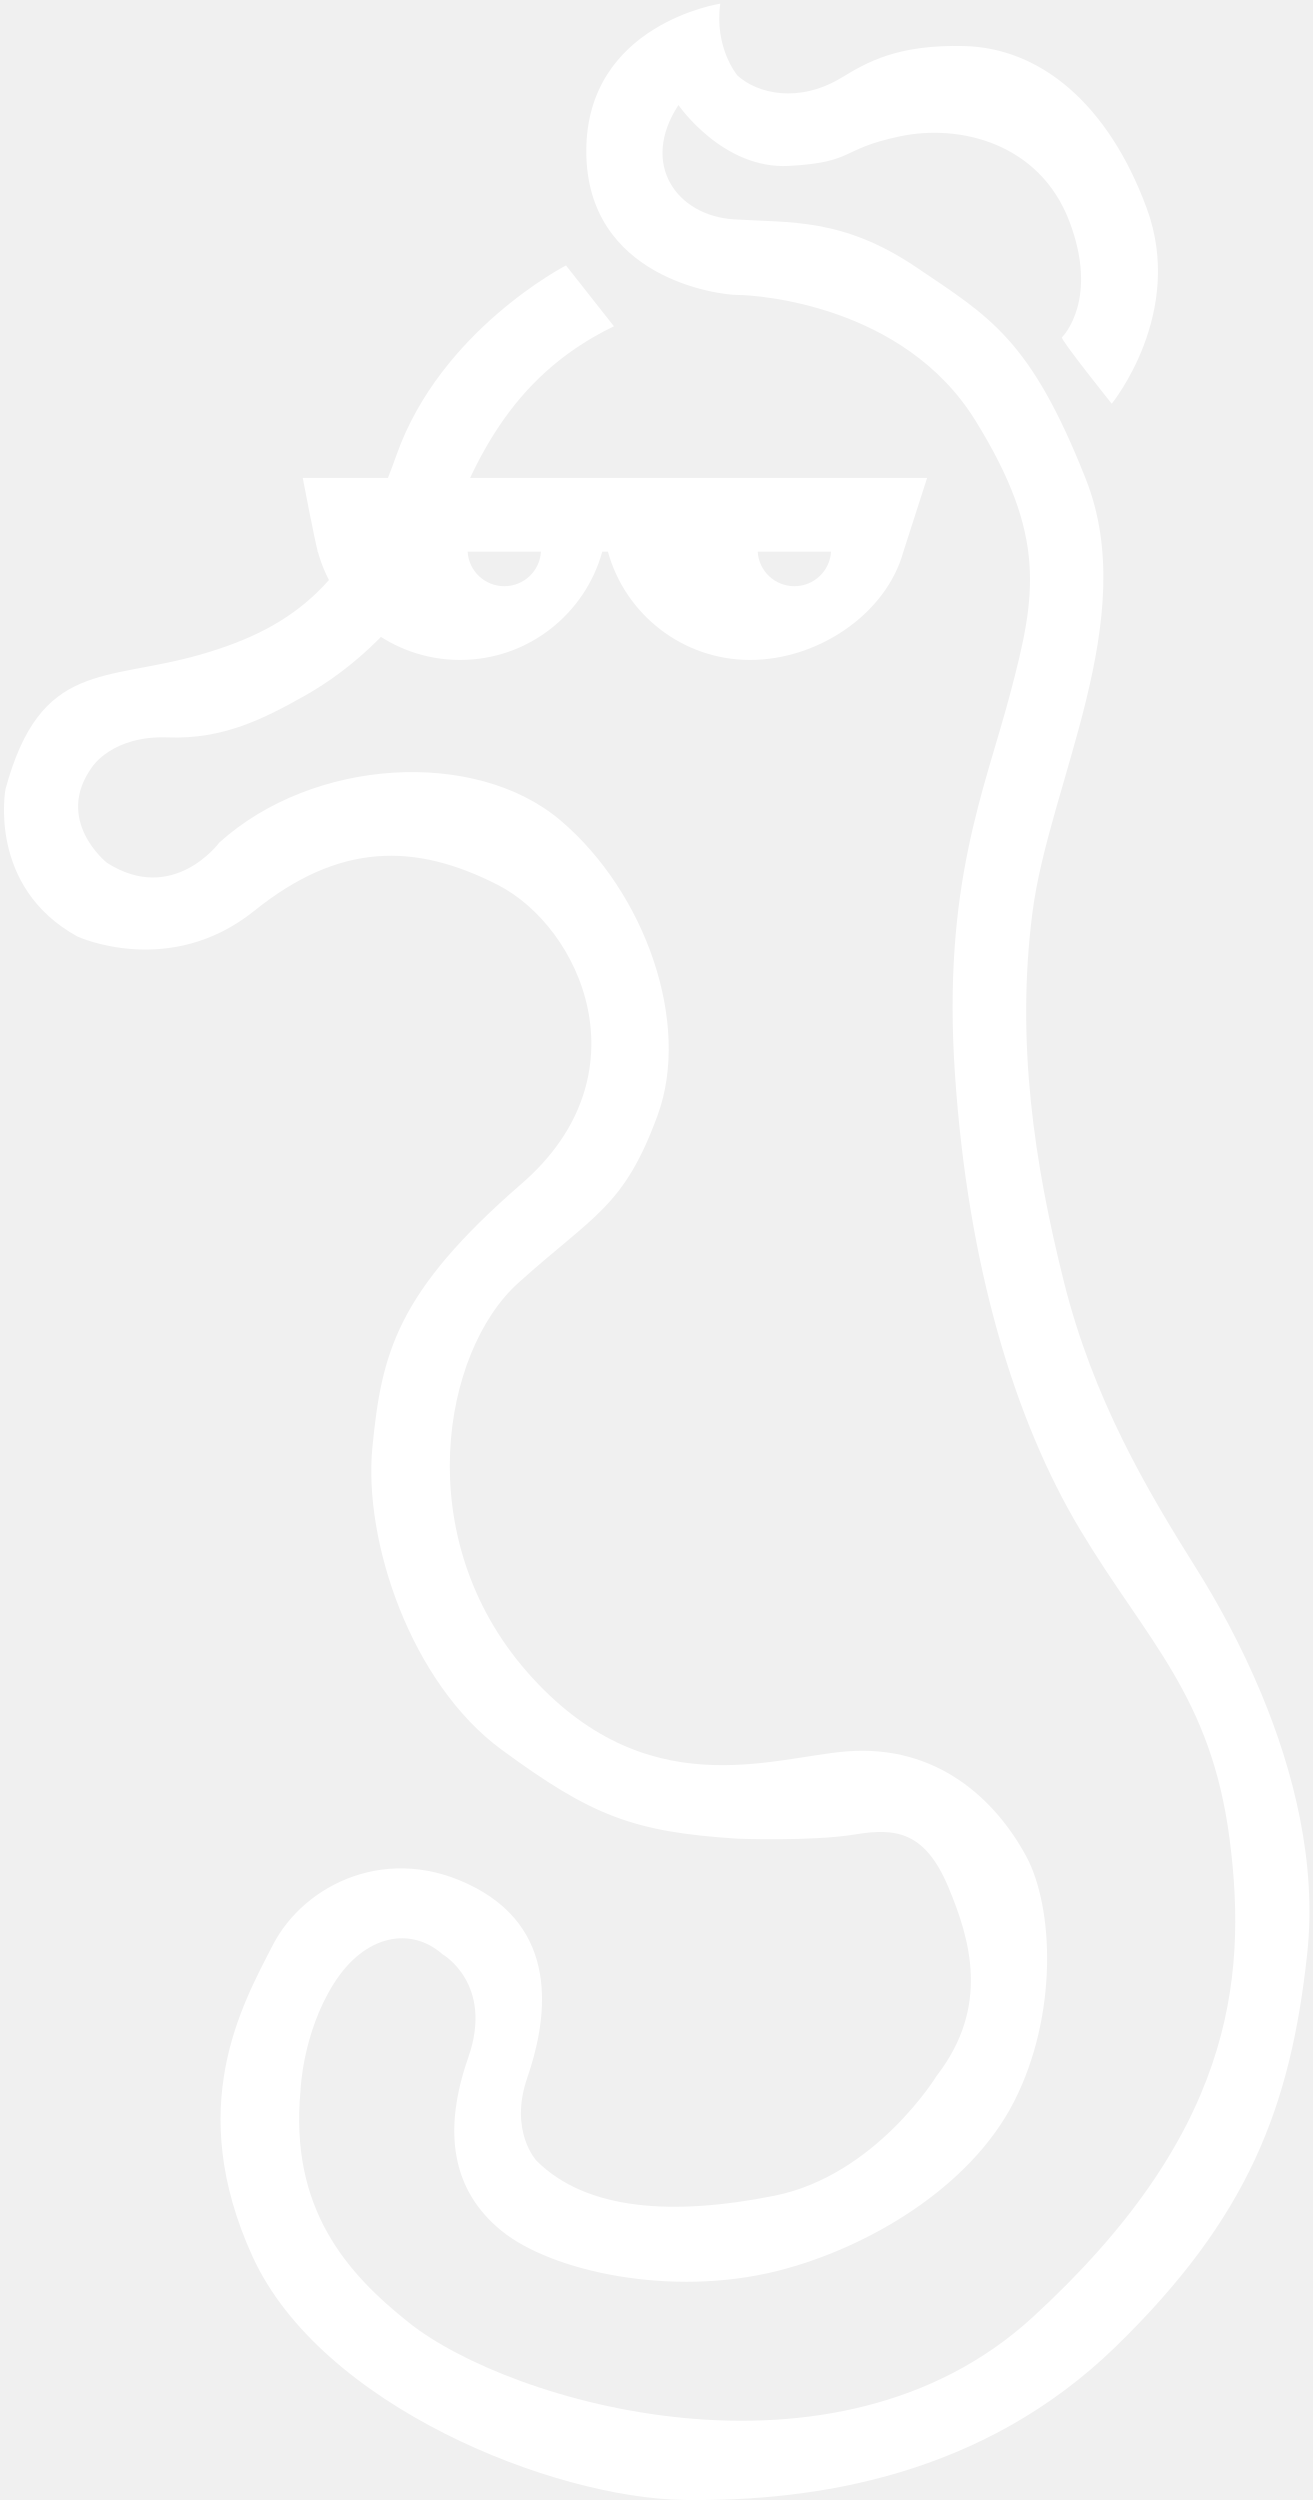
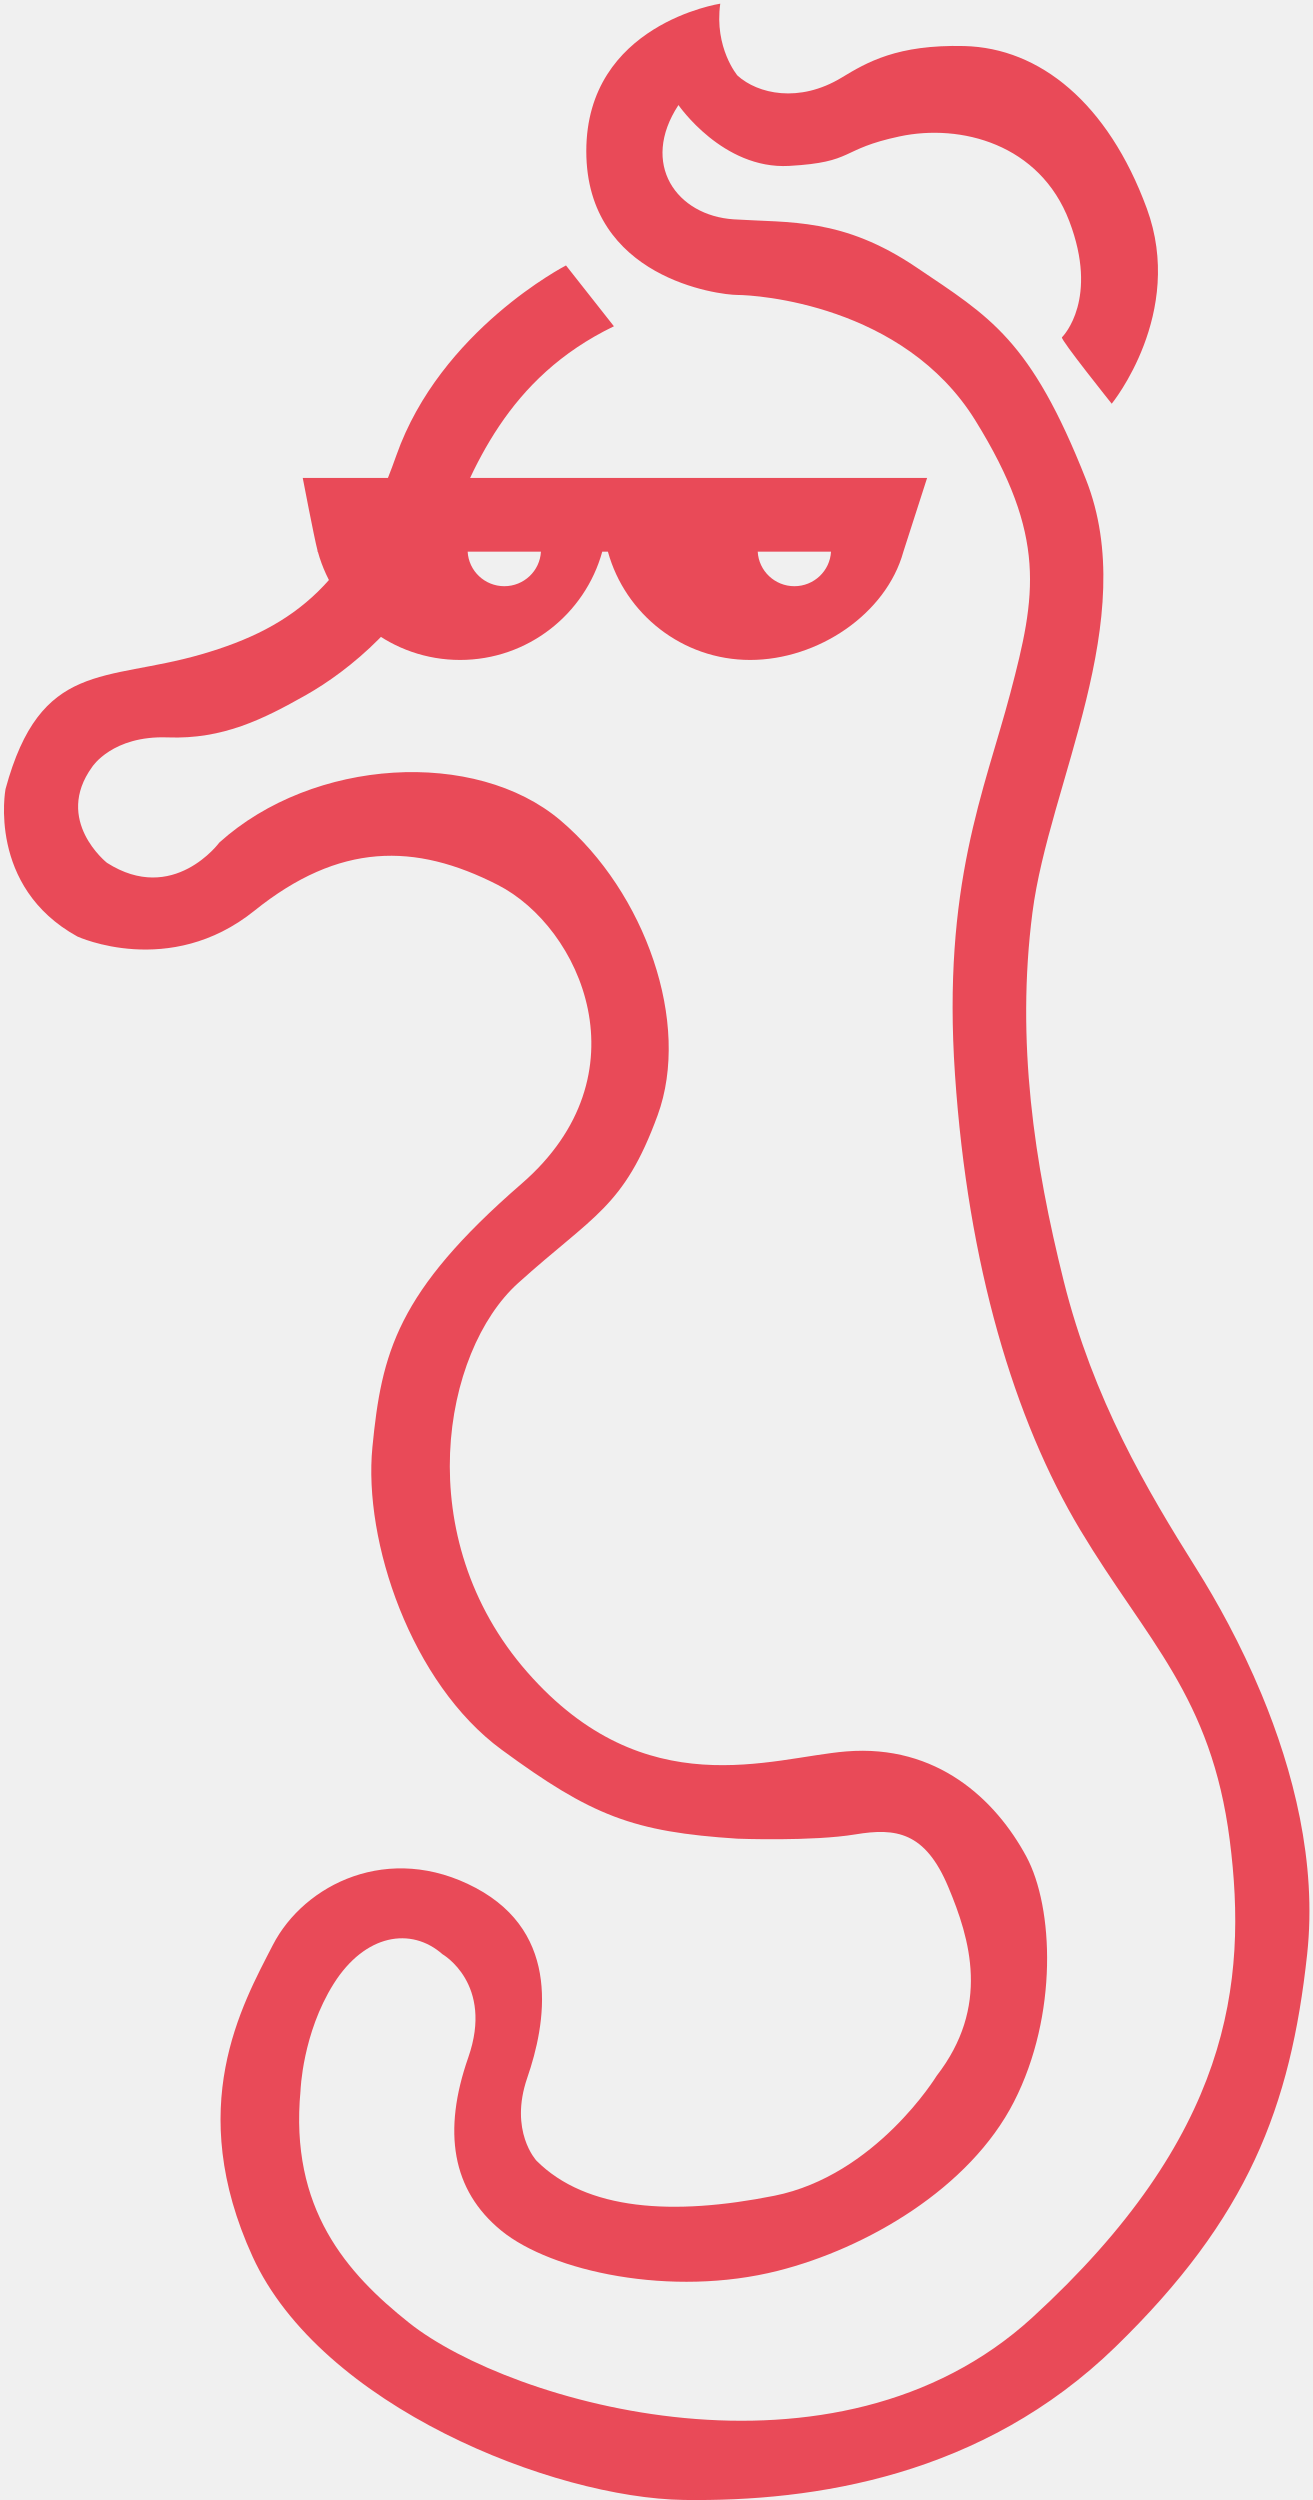
<svg xmlns="http://www.w3.org/2000/svg" width="100%" height="100%" viewBox="0 0 178 339" version="1.1" xml:space="preserve" style="fill-rule:evenodd;clip-rule:evenodd;stroke-linejoin:round;stroke-miterlimit:1.414;">
  <g>
-     <path d="M97.667,0.497c0,0 -18.165,2.753 -18.165,20c0,17.247 17.999,19.499 20.498,19.499c2.499,0 22.497,1.257 32.248,17.003c9.751,15.745 8.251,23.745 4.751,36.995c-3.5,13.25 -9.252,25.998 -7.501,51.749c1.751,25.751 8.007,46.751 17.004,61.751c8.997,15 17.747,22.5 20.247,42c2.5,19.5 -0.001,40.25 -26.75,64.75c-26.75,24.5 -70.797,11.632 -84.501,0.749c-8.497,-6.748 -16.248,-15.499 -14.748,-31.499c0,0 0.251,-7.75 4.5,-14.5c4.249,-6.75 10.504,-7.75 14.751,-4c0,0 6.996,3.998 3.497,13.999c-3.499,10.001 -2.251,17.999 4.5,23.5c6.751,5.501 23.006,9.097 37.504,5.424c12.018,-3.044 25.995,-11.175 31.996,-22.924c6.001,-11.749 5.387,-26.353 1.672,-33.25c-4.141,-7.685 -12.089,-15.25 -24.422,-14.25c-10.163,0.824 -27.252,7.499 -43.25,-10.75c-15.998,-18.249 -11.499,-43.499 -1.249,-52.749c10.25,-9.25 14.341,-10.25 18.921,-22.75c4.579,-12.5 -1.671,-30.25 -13.171,-40c-11.5,-9.75 -33.503,-8.501 -46.252,2.999c0,0 -6.25,8.499 -15.249,2.75c0,0 -7.251,-5.751 -2,-13c0,0 2.734,-4.284 10.251,-4c7.5,0.283 12.998,-2.501 18.749,-5.75c5.751,-3.249 14.506,-10.249 18.503,-20.499c3.998,-10.25 8.746,-22.502 23.247,-29.501l-6.499,-8.249c0,0 -17.002,8.748 -23.001,25.749c-5.999,17.001 -13.501,23.249 -26.5,27c-12.999,3.751 -21.749,0.751 -26.499,18.251c0,0 -2.502,13.248 9.749,19.999c0,0 12.501,5.751 24.001,-3.499c11.5,-9.25 21.75,-9.251 33,-3.501c11.25,5.751 20.248,25.749 3.249,40.5c-16.999,14.751 -19.001,22.999 -20.25,35.75c-1.249,12.751 5.251,32.001 17.501,41.001c12.25,9 17.835,11.166 32.001,12.082c0,0 10.135,0.389 15.998,-0.583c5.504,-0.913 9.449,-0.347 12.584,7.117c2.976,7.087 5.709,16.228 -1.581,25.636c0,0 -8.25,13.498 -22.001,16.248c-13.751,2.75 -25.503,1.998 -32.252,-4.751c0,0 -3.749,-3.999 -1.249,-11.249c2.5,-7.25 4.748,-19.502 -7.001,-25.751c-11.749,-6.249 -23.251,-0.501 -27.5,7.75c-4.249,8.251 -11.997,22.001 -2.748,42.251c9.249,20.25 40.746,32.748 58.498,32.999c17.752,0.251 40.501,-3.249 58.501,-20.749c18,-17.5 23.752,-32.5 26.001,-53.25c1.352,-12.478 -1.905,-24.955 -6.185,-35.258c-2.838,-6.831 -6.125,-12.706 -8.816,-16.992c-6.75,-10.75 -14,-23 -18,-39c-4,-16 -6.501,-32.5 -4.25,-50c2.25,-17.5 14.75,-39.75 7.25,-58.75c-7.5,-19 -12.998,-22 -22.999,-28.75c-10.001,-6.75 -17.113,-6.011 -24.748,-6.501c-7.752,-0.498 -12.753,-7.499 -7.503,-15.499c0,0 6.001,8.757 15.001,8.254c9,-0.503 6.749,-2.254 14.999,-4.004c8.25,-1.75 19,1 23,11.5c4,10.5 -0.748,15.5 -0.999,15.75c-0.251,0.25 6.75,9 6.75,9c0,0 9.997,-12.252 4.748,-26.501c-5.249,-14.249 -14.499,-21.749 -24.749,-21.999c-9.11,-0.222 -13.208,2.214 -16.649,4.295c-5.74,3.472 -11.348,2.205 -14.1,-0.295c0,0 -3.166,-3.744 -2.333,-9.747Z" style="fill:#ffffff;" />
-     <path d="M122.499,74.809c-2.333,8.46 -11.587,14.68 -20.783,14.68c-9.196,0 -16.951,-6.221 -19.283,-14.68l-0.767,0c-2.333,8.46 -10.088,14.68 -19.283,14.68c-9.197,0 -16.952,-6.221 -19.284,-14.68l-0.047,0l0,-0.175c-0.437,-1.642 -2,-9.825 -2,-9.825l84.664,0l-3.217,10Zm-9.815,0c-0.137,2.604 -2.312,4.68 -4.968,4.68c-2.656,0 -4.831,-2.076 -4.968,-4.68l9.936,0Zm-39.334,0l-9.935,0c0.137,2.605 2.312,4.68 4.968,4.68c2.656,0 4.831,-2.075 4.967,-4.68Z" style="fill:#ffffff;" />
+     <path d="M97.667,0.497c0,0 -18.165,2.753 -18.165,20c0,17.247 17.999,19.499 20.498,19.499c2.499,0 22.497,1.257 32.248,17.003c9.751,15.745 8.251,23.745 4.751,36.995c-3.5,13.25 -9.252,25.998 -7.501,51.749c1.751,25.751 8.007,46.751 17.004,61.751c8.997,15 17.747,22.5 20.247,42c2.5,19.5 -0.001,40.25 -26.75,64.75c-26.75,24.5 -70.797,11.632 -84.501,0.749c-8.497,-6.748 -16.248,-15.499 -14.748,-31.499c0,0 0.251,-7.75 4.5,-14.5c4.249,-6.75 10.504,-7.75 14.751,-4c0,0 6.996,3.998 3.497,13.999c-3.499,10.001 -2.251,17.999 4.5,23.5c6.751,5.501 23.006,9.097 37.504,5.424c12.018,-3.044 25.995,-11.175 31.996,-22.924c6.001,-11.749 5.387,-26.353 1.672,-33.25c-4.141,-7.685 -12.089,-15.25 -24.422,-14.25c-10.163,0.824 -27.252,7.499 -43.25,-10.75c-15.998,-18.249 -11.499,-43.499 -1.249,-52.749c10.25,-9.25 14.341,-10.25 18.921,-22.75c4.579,-12.5 -1.671,-30.25 -13.171,-40c-11.5,-9.75 -33.503,-8.501 -46.252,2.999c0,0 -6.25,8.499 -15.249,2.75c0,0 -7.251,-5.751 -2,-13c0,0 2.734,-4.284 10.251,-4c7.5,0.283 12.998,-2.501 18.749,-5.75c5.751,-3.249 14.506,-10.249 18.503,-20.499c3.998,-10.25 8.746,-22.502 23.247,-29.501l-6.499,-8.249c0,0 -17.002,8.748 -23.001,25.749c-5.999,17.001 -13.501,23.249 -26.5,27c-12.999,3.751 -21.749,0.751 -26.499,18.251c0,0 -2.502,13.248 9.749,19.999c0,0 12.501,5.751 24.001,-3.499c11.5,-9.25 21.75,-9.251 33,-3.501c11.25,5.751 20.248,25.749 3.249,40.5c-16.999,14.751 -19.001,22.999 -20.25,35.75c-1.249,12.751 5.251,32.001 17.501,41.001c12.25,9 17.835,11.166 32.001,12.082c0,0 10.135,0.389 15.998,-0.583c5.504,-0.913 9.449,-0.347 12.584,7.117c2.976,7.087 5.709,16.228 -1.581,25.636c0,0 -8.25,13.498 -22.001,16.248c-13.751,2.75 -25.503,1.998 -32.252,-4.751c0,0 -3.749,-3.999 -1.249,-11.249c2.5,-7.25 4.748,-19.502 -7.001,-25.751c-11.749,-6.249 -23.251,-0.501 -27.5,7.75c-4.249,8.251 -11.997,22.001 -2.748,42.251c9.249,20.25 40.746,32.748 58.498,32.999c17.752,0.251 40.501,-3.249 58.501,-20.749c18,-17.5 23.752,-32.5 26.001,-53.25c1.352,-12.478 -1.905,-24.955 -6.185,-35.258c-2.838,-6.831 -6.125,-12.706 -8.816,-16.992c-6.75,-10.75 -14,-23 -18,-39c-4,-16 -6.501,-32.5 -4.25,-50c2.25,-17.5 14.75,-39.75 7.25,-58.75c-7.5,-19 -12.998,-22 -22.999,-28.75c-10.001,-6.75 -17.113,-6.011 -24.748,-6.501c-7.752,-0.498 -12.753,-7.499 -7.503,-15.499c0,0 6.001,8.757 15.001,8.254c9,-0.503 6.749,-2.254 14.999,-4.004c8.25,-1.75 19,1 23,11.5c4,10.5 -0.748,15.5 -0.999,15.75c-0.251,0.25 6.75,9 6.75,9c0,0 9.997,-12.252 4.748,-26.501c-5.249,-14.249 -14.499,-21.749 -24.749,-21.999c-9.11,-0.222 -13.208,2.214 -16.649,4.295c-5.74,3.472 -11.348,2.205 -14.1,-0.295c0,0 -3.166,-3.744 -2.333,-9.747Z" style="fill:#e94a58;" />
+     <path d="M122.499,74.809c-2.333,8.46 -11.587,14.68 -20.783,14.68c-9.196,0 -16.951,-6.221 -19.283,-14.68l-0.767,0c-2.333,8.46 -10.088,14.68 -19.283,14.68c-9.197,0 -16.952,-6.221 -19.284,-14.68l-0.047,0l0,-0.175c-0.437,-1.642 -2,-9.825 -2,-9.825l84.664,0l-3.217,10Zm-9.815,0c-0.137,2.604 -2.312,4.68 -4.968,4.68c-2.656,0 -4.831,-2.076 -4.968,-4.68l9.936,0Zm-39.334,0l-9.935,0c0.137,2.605 2.312,4.68 4.968,4.68c2.656,0 4.831,-2.075 4.967,-4.68Z" style="fill:#e94a58;" />
  </g>
</svg>
